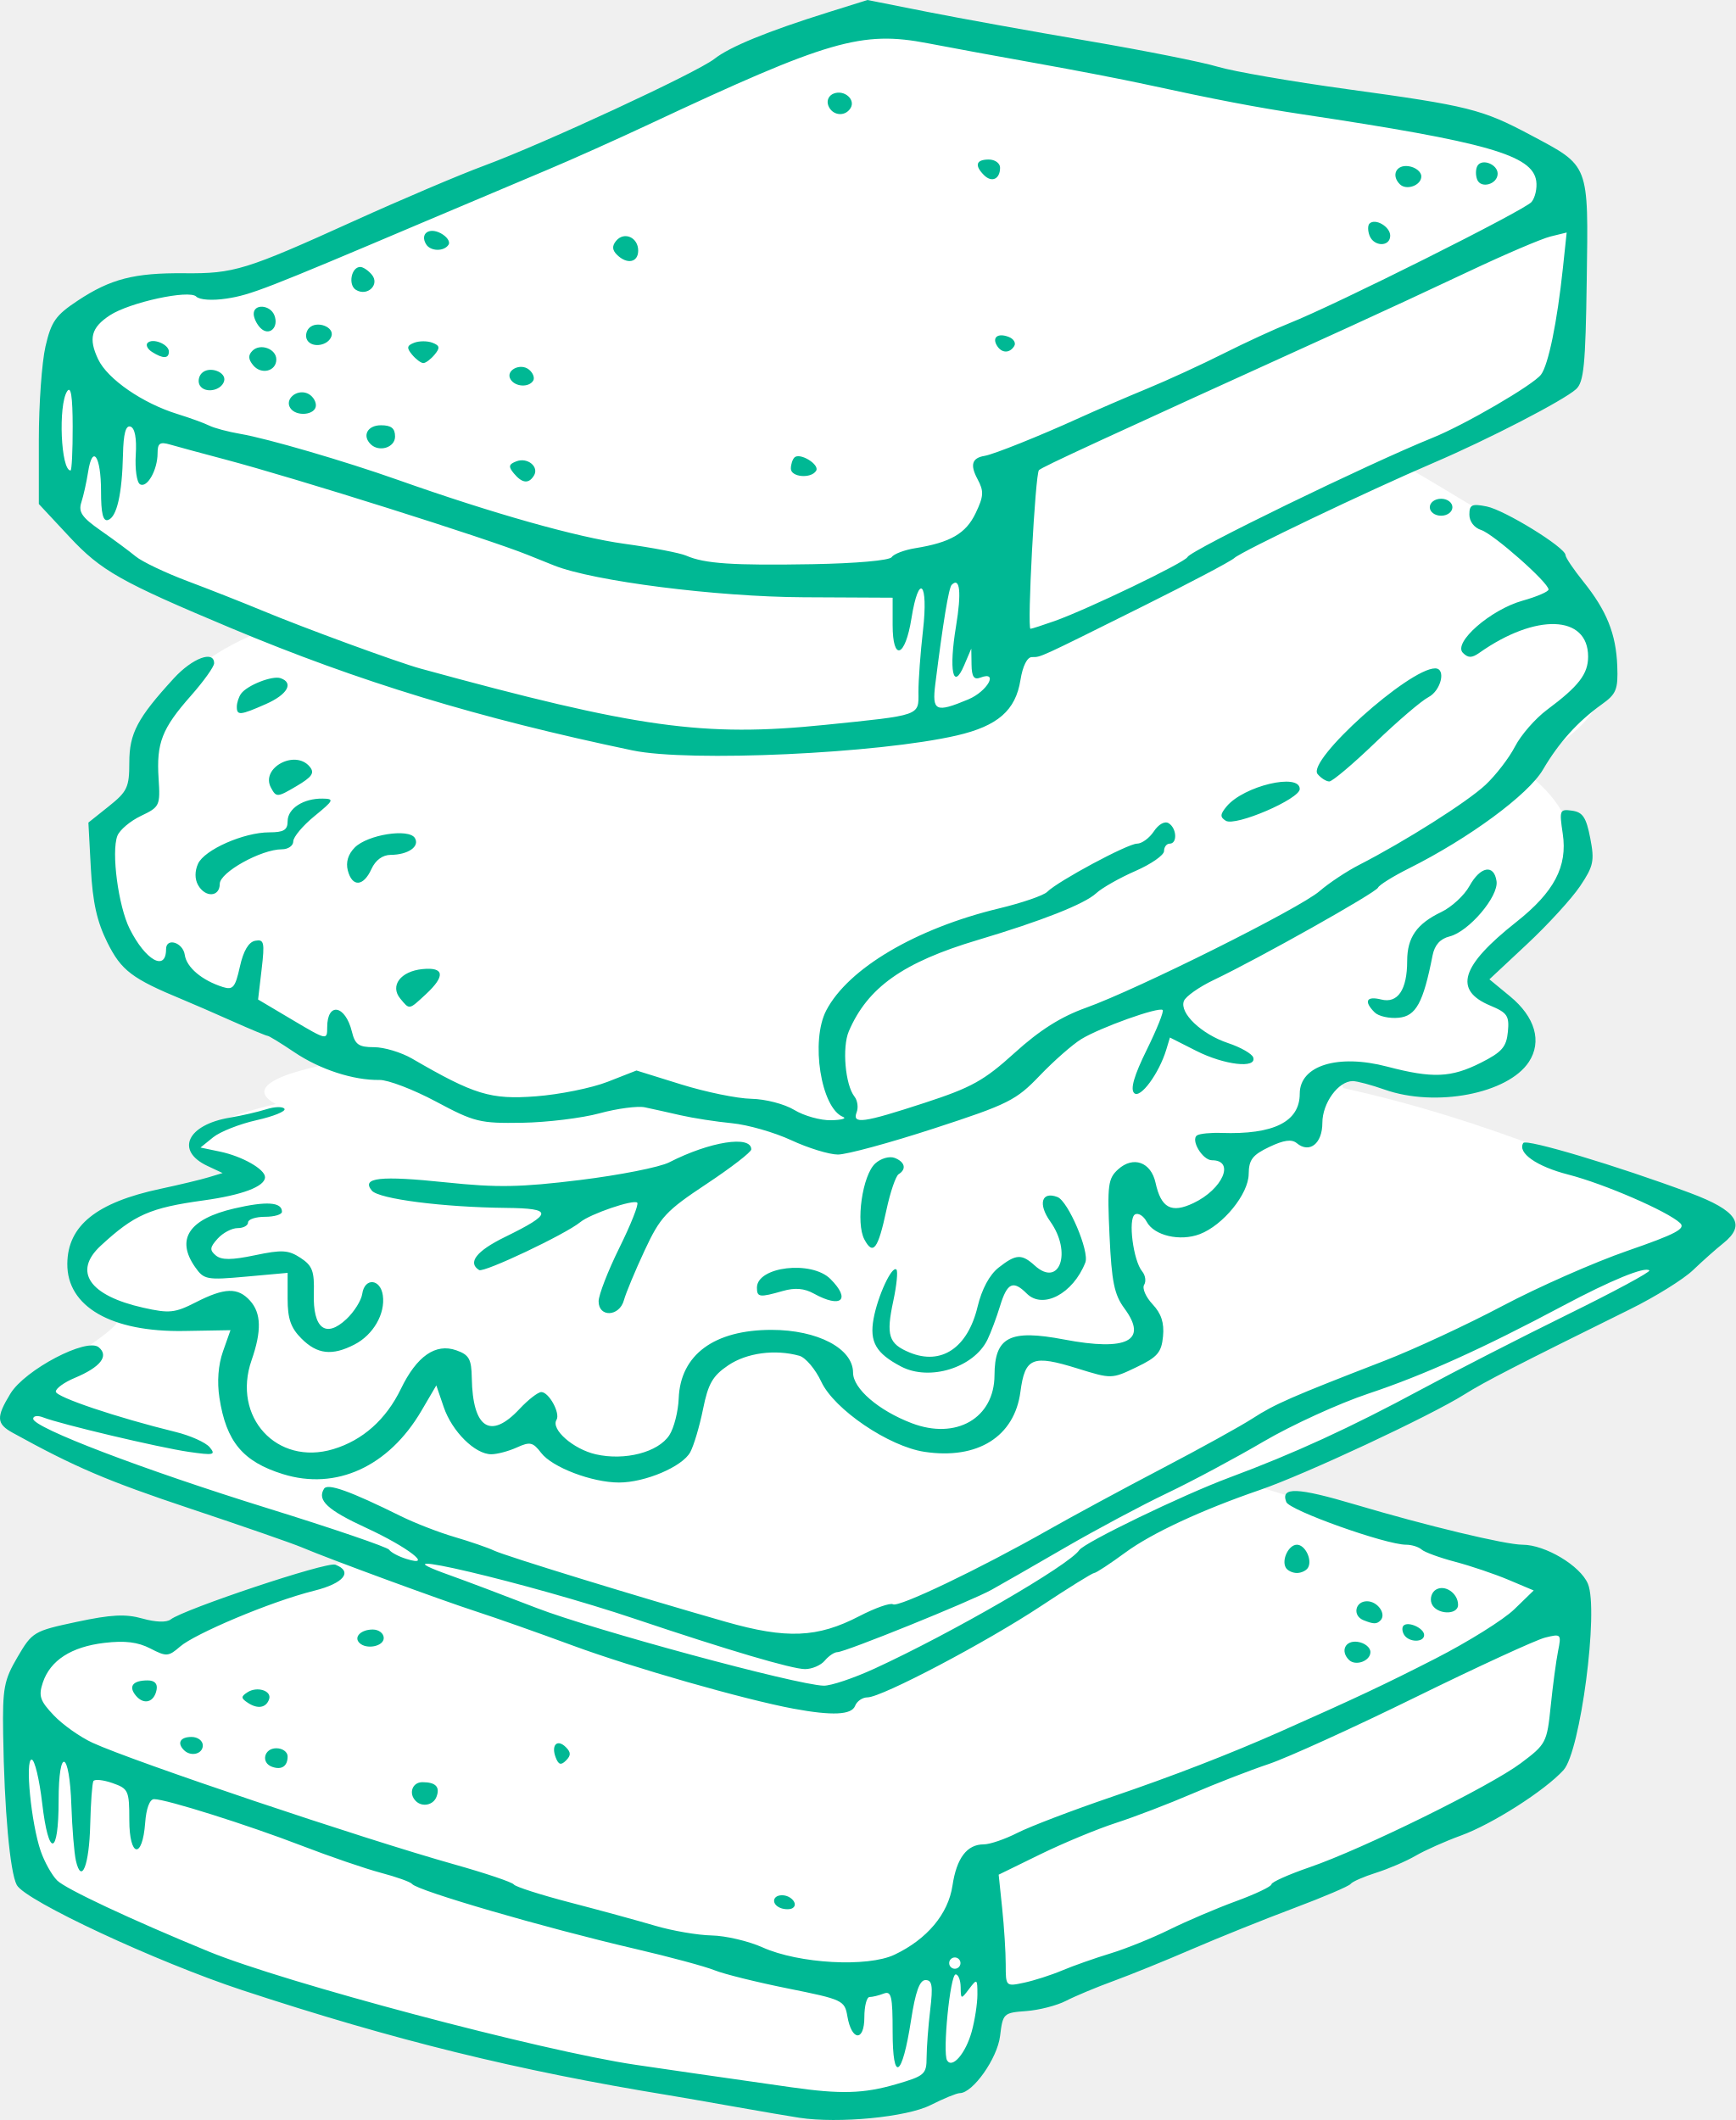
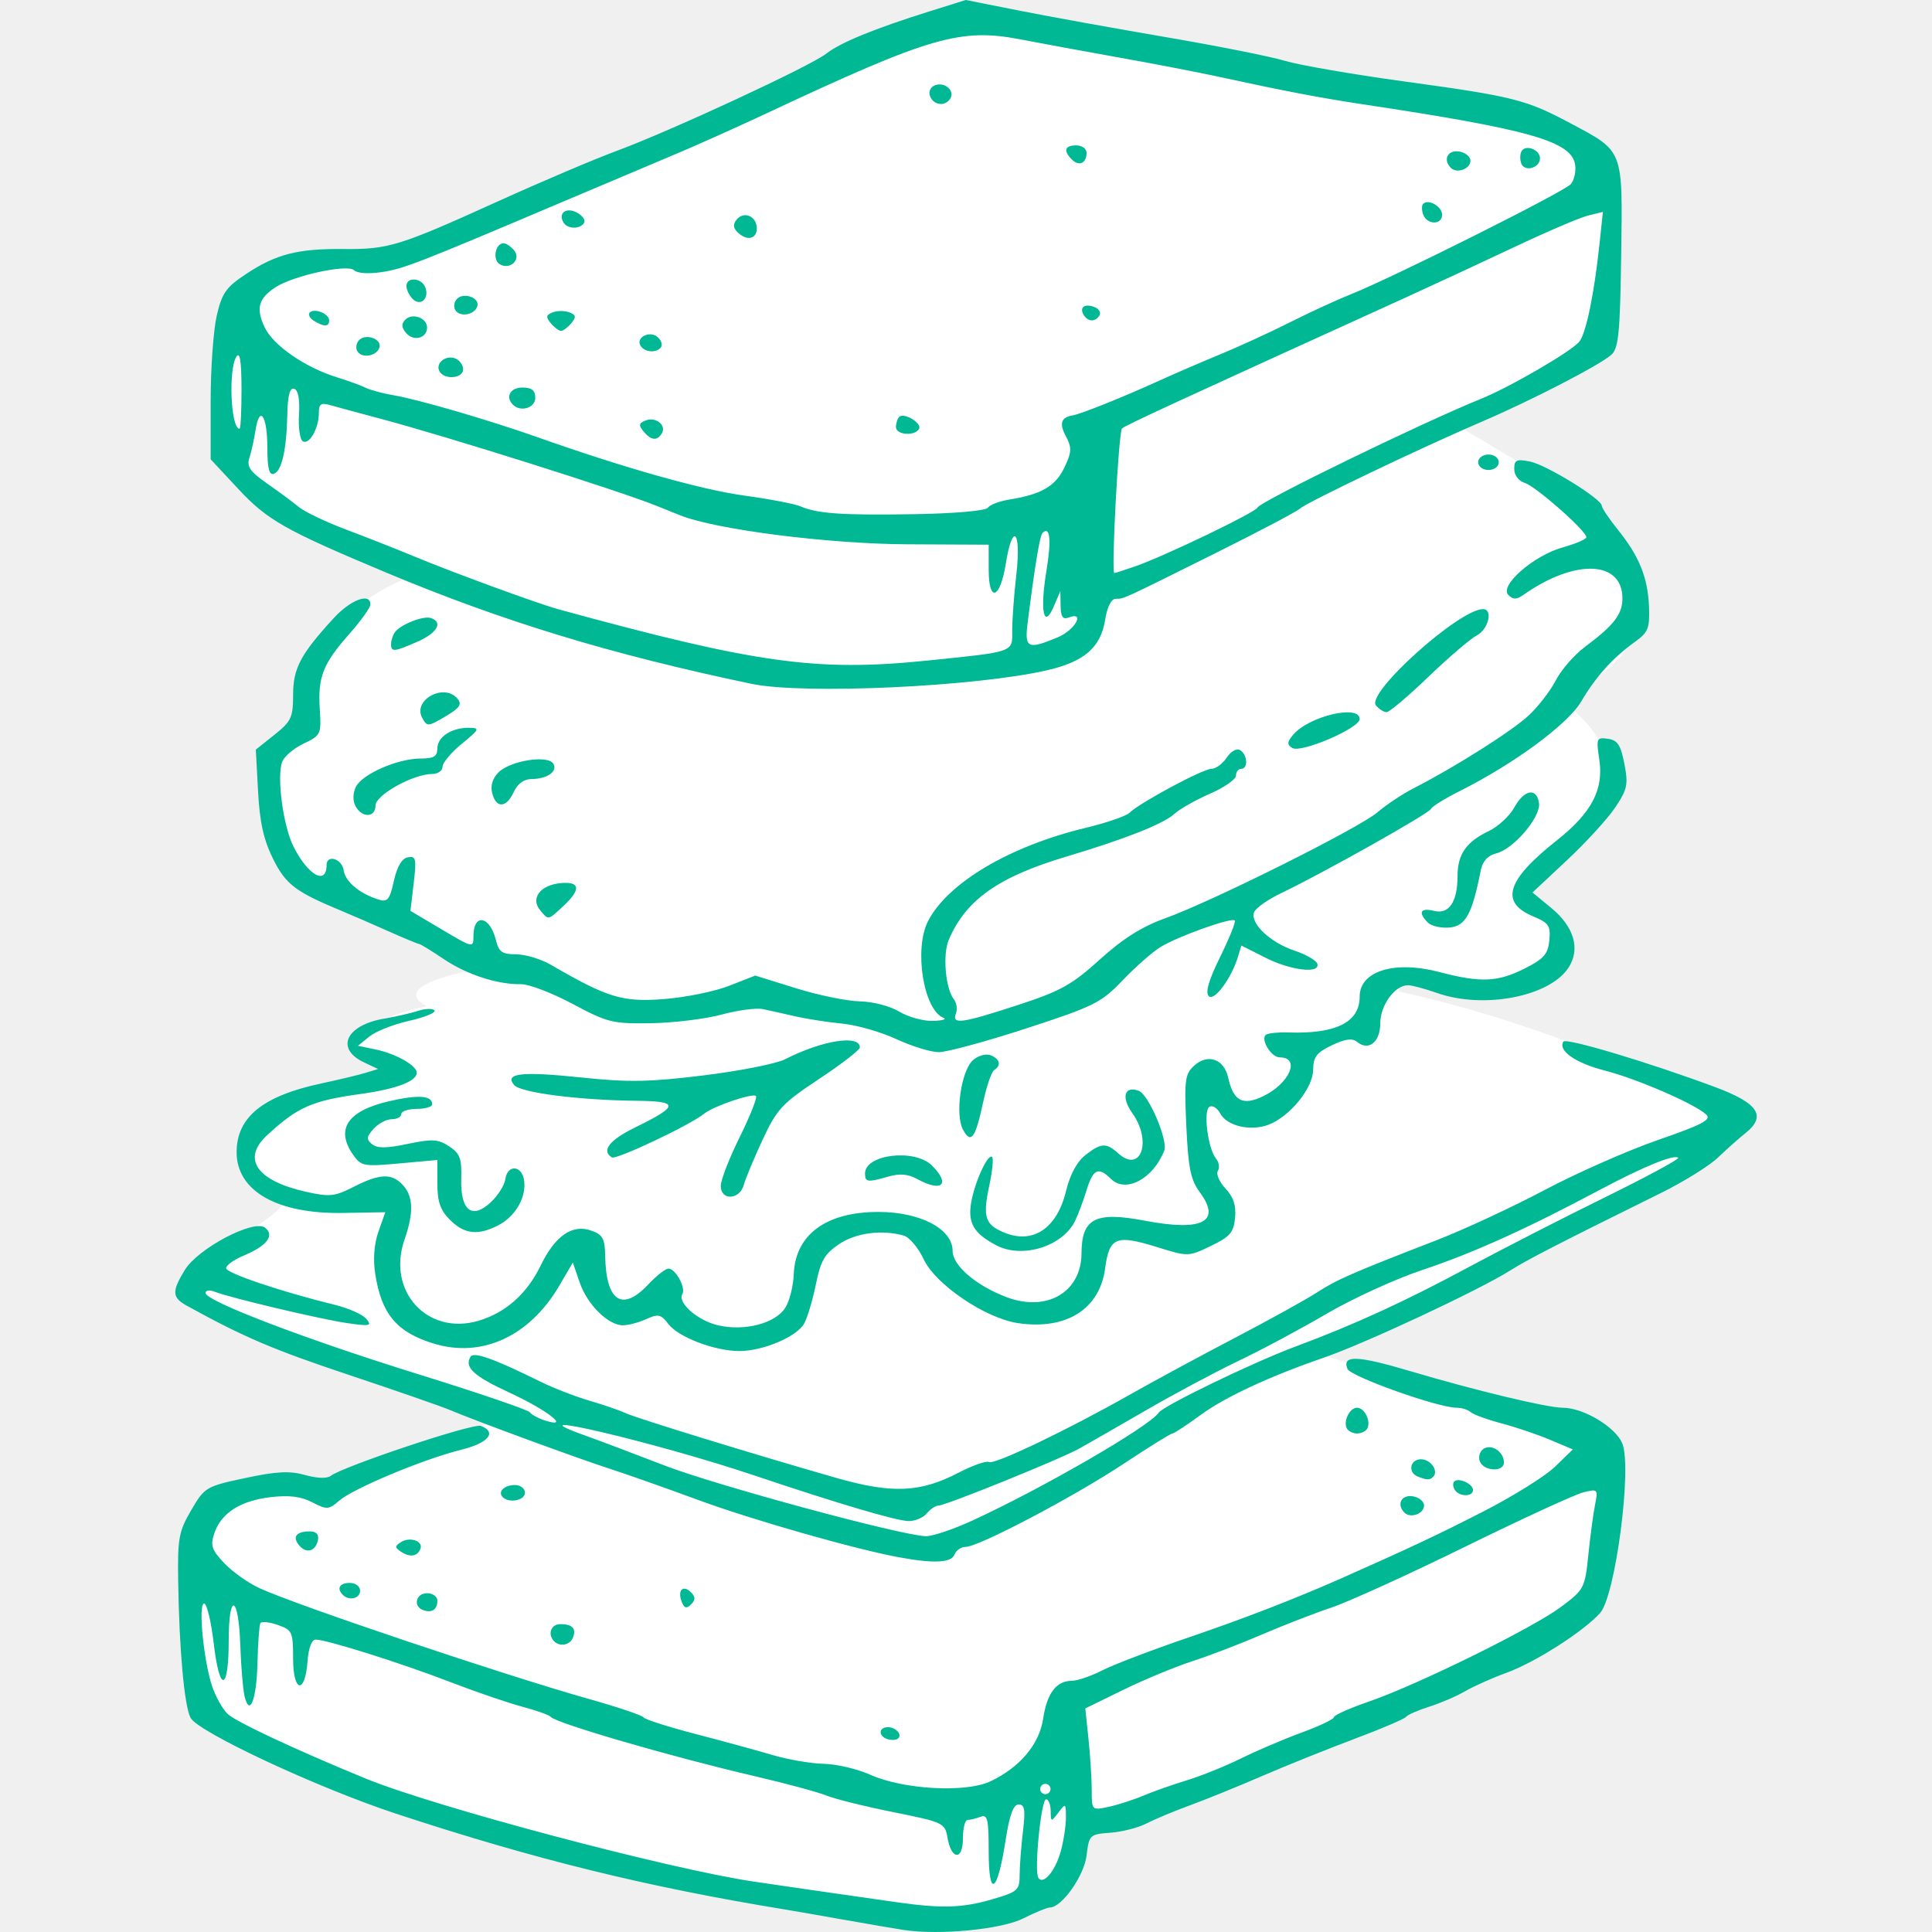
- <svg xmlns="http://www.w3.org/2000/svg" height="301.903mm" viewBox="0 0 247.125 301.903" width="247.125mm">
+ <svg xmlns="http://www.w3.org/2000/svg" height="80mm" viewBox="0 0 247.125 301.903" width="80mm">
  <path color="#000" d="m -2329.12,7378.734 -97.488,43.03 c 0,0 -45.073,-8.605 -63.249,4.539 -18.176,13.143 -15.55,43.968 -15.55,43.968 l 5.989,83.587 c 0,0 87.94,53.991 211.182,81.223 123.242,27.232 228.486,44.631 259.722,33.756 43.182,-15.034 41.867,-53.365 46.544,-50.209 4.635,3.128 278.987,-110.99 288.405,-120.936 8.714,-9.204 15.55,-15.034 17.126,-25.719 1.576,-10.685 3.572,-82.074 3.572,-82.074 l -167.054,-50.776 222.634,-113.561 c 7.565,-9.298 25.466,-12.565 19.574,-34.981 -64.211,-22.218 -115.374,-48.01 -195.739,-65.803 0,0 -6.854,-11.278 28.448,-4.564 35.302,6.713 49.486,2.175 55.685,-4.633 6.199,-6.808 22.589,-18.249 0.736,-36.782 -21.854,-18.533 -3.677,-28.272 11.242,-39.902 14.919,-11.63 48.719,-45.593 5.197,-81.584 -12.59,-10.412 53.916,-24.445 36.476,-69.453 -17.441,-45.008 -32.465,-53.518 -52.428,-66.378 -19.962,-12.86 -53.478,-32.338 -53.478,-32.338 l 86.469,-41.983 6.762,-113.476 c 0,0 -48.225,-21.18 -113.366,-34.796 -65.141,-13.616 -274.956,-47.183 -274.956,-47.183 l -337.471,142.641 c 0,0 -53.058,-0.756 -67.452,8.037 -14.394,8.794 -26.477,38.011 -26.477,38.011 l 0.525,66.567 c 0,0 54.529,45.292 73.756,55.031 19.227,9.739 43.707,15.034 43.707,15.034 0,0 -38.454,11.63 -55.054,37.917 -16.6,26.286 -15.129,52.951 -15.129,52.951 l -28.561,13.985 18.369,72.154 117.148,56.733 c 0,0 -59.782,9.172 -34.672,22.599 -53.373,12.67 -40.515,23.421 -40.515,23.421 l 26.436,14.117 c 0,0 -64.596,8.317 -78.464,26.755 -13.869,18.438 -11.662,40.753 4.308,46.427 15.97,5.673 -19.647,21.086 -32.36,35.647 -12.713,14.562 -19.017,26.003 -19.017,26.003 z" fill="#FFFFFF" overflow="visible" paint-order="fill markers stroke" transform="translate(156.8419,213.5167) matrix(0.2645833,0,0,0.2645833,508.9529,-1943.665)" />
  <path d="m -2086.199,7678.991 c -5.021,-0.765 -20.769,-3.458 -34.995,-5.984 -14.226,-2.527 -29.974,-5.265 -34.995,-6.085 -81.872,-13.369 -147.927,-29.636 -229.751,-56.579 -46.179,-15.206 -116.904,-48.197 -121.422,-56.639 -3.689,-6.893 -6.734,-40.667 -7.331,-81.305 -0.362,-24.708 0.42,-28.897 7.73,-41.37 7.935,-13.54 8.712,-14.002 31.866,-18.944 18.543,-3.958 26.273,-4.35 35.351,-1.794 7.104,2.001 13.017,2.19 15.215,0.487 7.078,-5.481 83.978,-31.259 88.621,-29.478 9.645,3.701 4.552,10.034 -11.238,13.976 -24.176,6.036 -64.567,23.382 -72.234,30.031 -6.378,5.531 -7.41,5.601 -16.138,1.087 -6.685,-3.457 -13.682,-4.306 -24.714,-3 -17.808,2.109 -29.127,9.419 -33.116,21.388 -2.395,7.184 -1.525,9.781 5.894,17.602 4.787,5.046 14.181,11.694 20.876,14.775 22.042,10.143 145.181,51.547 194.797,65.5 16.714,4.7 31.081,9.547 31.927,10.771 0.846,1.224 14.54,5.607 30.431,9.74 15.891,4.133 36.425,9.742 45.63,12.466 9.205,2.724 22.899,5.077 30.431,5.23 7.532,0.152 19.856,3.046 27.388,6.43 19.532,8.775 56.477,10.816 71.005,3.922 17.495,-8.302 28.898,-21.889 31.188,-37.161 2.23,-14.871 7.792,-22.215 16.825,-22.215 3.295,0 11.464,-2.793 18.156,-6.206 6.691,-3.414 29.574,-12.139 50.85,-19.39 32.825,-11.186 63.424,-23.035 90.416,-35.011 40.868,-18.133 56.429,-25.459 83.684,-39.397 17.574,-8.987 36.66,-20.912 42.415,-26.5 l 10.463,-10.16 -13.506,-5.698 c -7.428,-3.134 -20.353,-7.506 -28.721,-9.715 -8.368,-2.209 -16.516,-5.184 -18.106,-6.611 -1.59,-1.427 -5.339,-2.595 -8.332,-2.595 -10.967,0 -62.757,-18.455 -64.494,-22.982 -3.176,-8.277 5.806,-7.934 37.3,1.422 38.155,11.335 80.751,21.56 89.817,21.56 12.251,0 31.2,11.339 35.237,21.085 5.9,14.243 -4.07,90.252 -13.146,100.215 -10.08,11.068 -38.339,29.098 -55.234,35.242 -8.368,3.043 -19.323,7.928 -24.345,10.853 -5.021,2.926 -14.607,7.054 -21.301,9.173 -6.695,2.119 -12.857,4.823 -13.694,6.008 -0.837,1.185 -14.531,7.035 -30.431,13 -15.9,5.965 -40.549,15.877 -54.775,22.026 -14.226,6.15 -33.34,13.907 -42.475,17.239 -9.135,3.332 -20.607,8.125 -25.494,10.652 -4.886,2.527 -14.53,5.008 -21.429,5.513 -12.23,0.896 -12.582,1.232 -14.066,13.445 -1.462,12.042 -14.661,30.724 -21.706,30.724 -1.613,0 -8.686,2.902 -15.718,6.45 -12.851,6.483 -49.515,10.017 -70.604,6.805 z m 52.025,-18.035 c 15.436,-4.487 16.446,-5.374 16.471,-14.454 0.03,-5.321 0.89,-16.863 1.945,-25.65 1.545,-12.861 1.052,-15.976 -2.529,-15.976 -3.172,0 -5.411,6.221 -7.804,21.683 -4.785,30.912 -9.897,34.005 -9.897,5.988 0,-19.026 -0.695,-21.969 -4.814,-20.389 -2.647,1.016 -6.071,1.847 -7.608,1.847 -1.537,0 -2.794,4.907 -2.794,10.904 0,13.245 -6.836,12.868 -9.133,-0.504 -1.476,-8.596 -2.493,-9.073 -31.952,-14.993 -16.735,-3.363 -34.535,-7.781 -39.556,-9.818 -5.021,-2.037 -24.192,-7.207 -42.603,-11.49 -48.751,-11.341 -117.349,-31.299 -120.201,-34.972 -0.837,-1.078 -8.368,-3.771 -16.737,-5.984 -8.368,-2.213 -27.54,-8.777 -42.603,-14.586 -28.988,-11.179 -73.02,-25.064 -79.481,-25.064 -2.344,0 -4.22,4.974 -4.789,12.697 -1.468,19.921 -8.543,18.683 -8.543,-1.494 0,-15.784 -0.493,-16.865 -9.062,-19.852 -4.984,-1.737 -9.601,-2.213 -10.26,-1.058 -0.659,1.155 -1.43,11.673 -1.712,23.373 -0.53,21.994 -4.69,32.526 -7.697,19.488 -0.924,-4.008 -2.027,-17.448 -2.451,-29.866 -1.012,-29.671 -6.856,-31.828 -6.856,-2.531 0,30.067 -5.399,31 -8.838,1.527 -1.514,-12.971 -4.069,-23.584 -5.68,-23.584 -3.642,0 -0.25,34.353 4.863,49.22 2.013,5.854 5.998,12.982 8.855,15.84 4.565,4.565 39.6,21.001 81.441,38.207 40.721,16.745 179.396,53.567 229.751,61.005 19.527,2.885 38.073,5.561 83.684,12.079 26.872,3.84 39.089,3.497 56.589,-1.591 z m 40.72,-28.262 c 1.693,-6.095 3.086,-15.109 3.095,-20.032 0,-8.522 -0.198,-8.668 -4.451,-3.043 -4.356,5.759 -4.47,5.736 -4.565,-0.94 -0.052,-3.766 -1.268,-6.847 -2.698,-6.847 -2.954,0 -7.145,42.185 -4.601,46.302 2.821,4.565 9.988,-3.806 13.219,-15.44 z m 48.758,-33.011 c 5.858,-2.474 17.498,-6.58 25.866,-9.125 8.368,-2.544 22.747,-8.353 31.952,-12.908 9.205,-4.555 25.296,-11.415 35.756,-15.244 10.461,-3.83 19.019,-7.912 19.019,-9.072 0,-1.16 9.243,-5.293 20.541,-9.183 28.855,-9.937 96.947,-43.487 113.664,-56.005 13.581,-10.169 14.066,-11.095 16.07,-30.652 1.136,-11.092 2.92,-24.436 3.964,-29.655 1.843,-9.212 1.641,-9.424 -6.941,-7.298 -4.861,1.204 -36.258,15.65 -69.77,32.101 -33.512,16.451 -69.116,32.647 -79.12,35.991 -10.004,3.344 -28.459,10.508 -41.011,15.92 -12.553,5.412 -31.039,12.496 -41.081,15.744 -10.042,3.248 -28.355,10.844 -40.697,16.88 l -22.438,10.976 1.898,18.157 c 1.044,9.986 1.898,23.542 1.898,30.124 0,11.906 0.052,11.957 9.89,9.858 5.439,-1.161 14.683,-4.134 20.541,-6.608 z m -54.775,-3.937 c 0,-1.674 -1.369,-3.043 -3.043,-3.043 -1.674,0 -3.043,1.369 -3.043,3.043 0,1.674 1.369,3.043 3.043,3.043 1.674,0 3.043,-1.369 3.043,-3.043 z m -96.617,-29.573 c -5.227,-1.875 -4.802,-6.943 0.581,-6.943 5.04,0 9.03,5.018 5.554,6.987 -1.282,0.727 -4.044,0.707 -6.136,-0.043 z m -196.531,-57.661 c -4.038,-4.038 -1.902,-10.143 3.55,-10.143 7.179,0 9.632,2.558 7.579,7.905 -1.72,4.483 -7.685,5.683 -11.13,2.238 z m -77.345,-18.415 c -6.139,-2.202 -4.36,-9.986 2.282,-9.986 3.347,0 6.086,1.973 6.086,4.385 0,5.293 -3.22,7.448 -8.368,5.601 z m 152.638,-5.044 c -2.578,-6.718 0.852,-10.149 5.5,-5.5 2.744,2.745 2.756,4.446 0.049,7.153 -2.707,2.707 -4.027,2.314 -5.549,-1.653 z m -200.059,-3.928 c -3.858,-3.858 -2.005,-7.1 4.057,-7.1 3.381,0 6.086,2.029 6.086,4.565 0,4.633 -6.437,6.242 -10.143,2.536 z m 328.144,-22.291 c -26.308,-4.876 -86.875,-22.191 -118.679,-33.928 -18.411,-6.794 -41.69,-15.012 -51.732,-18.261 -19.534,-6.32 -79.243,-28.264 -94.335,-34.67 -5.021,-2.131 -32.1,-11.536 -60.176,-20.899 -44.445,-14.822 -61.978,-22.315 -95.436,-40.784 -8.736,-4.823 -8.937,-8.345 -1.197,-21.039 7.846,-12.867 41.088,-30.323 47.543,-24.966 5.667,4.703 0.958,10.7 -12.975,16.522 -5.572,2.329 -10.132,5.629 -10.132,7.334 0,2.92 32.646,13.916 64.573,21.75 7.899,1.938 16.112,5.632 18.251,8.209 3.447,4.154 2.164,4.434 -11.32,2.476 -15.844,-2.301 -69.097,-14.918 -78.351,-18.563 -2.929,-1.154 -5.325,-0.818 -5.325,0.746 0,4.796 59.077,27.35 126.153,48.161 35.073,10.882 64.515,20.937 65.426,22.344 0.91,1.408 5.068,3.626 9.239,4.93 15.134,4.73 0.786,-6.384 -21.503,-16.658 -20.975,-9.668 -26.62,-14.901 -22.778,-21.117 1.906,-3.083 13.956,1.223 41.342,14.773 7.488,3.705 20.461,8.739 28.829,11.188 8.368,2.449 17.954,5.747 21.302,7.331 6.306,2.983 76.919,24.689 124.753,38.349 32.638,9.32 49.352,8.617 71.776,-3.017 8.545,-4.434 16.731,-7.322 18.191,-6.419 2.976,1.839 46.511,-18.999 83.5,-39.968 13.389,-7.59 41.002,-22.514 61.361,-33.164 20.359,-10.65 42.269,-22.762 48.689,-26.917 11.959,-7.738 20.755,-11.583 71.012,-31.045 15.9,-6.157 44.526,-19.464 63.612,-29.571 19.086,-10.107 49.271,-23.419 67.076,-29.584 26.085,-9.03 31.593,-11.937 28.356,-14.961 -6.789,-6.342 -40.89,-21.122 -60.144,-26.067 -17.092,-4.39 -27.52,-11.707 -24.243,-17.01 1.492,-2.414 50.49,12.259 89.669,26.853 25.519,9.506 30.523,17.12 17.868,27.189 -3.775,3.004 -11.052,9.473 -16.17,14.375 -5.118,4.903 -20.261,14.327 -33.651,20.942 -60.866,30.073 -78.777,39.28 -89.22,45.866 -18.47,11.648 -85.826,43.128 -110.188,51.498 -31.41,10.792 -58.225,23.256 -72.37,33.639 -8.297,6.09 -15.884,11.074 -16.861,11.074 -0.977,0 -13.802,7.968 -28.502,17.708 -29.637,19.636 -85.855,49.239 -93.509,49.239 -2.706,0 -5.708,2.054 -6.672,4.565 -1.884,4.908 -12.289,5.395 -33.053,1.547 z m 43.491,-21.581 c 41.64,-19.141 104.765,-55.678 110.184,-63.775 2.747,-4.104 55.782,-29.75 80.641,-38.995 35.041,-13.032 65.288,-26.923 103.464,-47.514 18.41,-9.93 53.868,-28.082 78.794,-40.338 24.926,-12.256 44.692,-22.911 43.924,-23.679 -2.276,-2.276 -20.603,5.229 -46.616,19.089 -42.965,22.892 -74.794,37.258 -104.455,47.146 -15.913,5.305 -41.377,16.944 -56.586,25.864 -15.209,8.921 -38.609,21.44 -51.998,27.82 -13.389,6.381 -38.038,19.54 -54.775,29.241 -16.737,9.702 -34.539,19.914 -39.56,22.694 -11.252,6.23 -78.826,33.571 -82.971,33.571 -1.656,0 -4.716,2.054 -6.8,4.565 -2.084,2.511 -6.869,4.565 -10.635,4.565 -6.937,0 -41.428,-10.188 -91.307,-26.971 -57.298,-19.279 -147.609,-40.568 -99.728,-23.509 7.987,2.845 28.901,10.741 46.475,17.545 30.483,11.802 139.881,41.431 154.562,41.86 3.836,0.113 16.16,-4.019 27.388,-9.18 z m -337.146,18.463 c -3.891,-2.552 -3.932,-3.401 -0.277,-5.755 5.186,-3.339 13.13,-0.806 11.626,3.707 -1.558,4.673 -6.098,5.492 -11.35,2.048 z m -60.378,-3.933 c -4.136,-4.984 -1.657,-8.19 6.333,-8.19 3.781,0 5.459,1.767 4.818,5.073 -1.31,6.754 -6.848,8.302 -11.152,3.117 z m 652.866,-19.242 c -4.792,-4.792 -1.948,-10.646 4.713,-9.7 3.766,0.535 6.847,3.008 6.847,5.495 0,4.835 -8.014,7.75 -11.56,4.204 z m -532.559,-9.152 c -3.173,-3.173 0.846,-7.183 7.197,-7.183 3.248,0 5.906,2.054 5.906,4.565 0,4.513 -9.342,6.38 -13.104,2.619 z m 562.252,-4.342 c -1.103,-1.785 -1.243,-4.008 -0.311,-4.941 2.503,-2.503 11.086,1.404 11.086,5.048 0,4.13 -8.207,4.049 -10.776,-0.106 z m -21.937,-7.899 c -5.95,-2.401 -4.456,-10.157 1.957,-10.157 5.78,0 10.623,6.947 7.217,10.353 -2.048,2.048 -3.699,2.013 -9.173,-0.195 z m 36.739,-8.942 c -1.028,-2.679 0,-6.025 2.276,-7.434 4.806,-2.97 11.957,1.882 11.957,8.113 0,5.841 -11.95,5.271 -14.233,-0.679 z m -78.411,-19.198 c -2.542,-4.112 1.42,-12.447 5.916,-12.447 4.497,0 8.458,8.334 5.917,12.447 -0.941,1.523 -3.604,2.769 -5.917,2.769 -2.313,0 -4.975,-1.246 -5.916,-2.769 z m -539.799,-50.447 c -21.595,-6.729 -30.526,-17.457 -34.171,-41.048 -1.346,-8.712 -0.654,-17.73 1.918,-25.021 l 4.022,-11.399 -24.94,0.429 c -39.193,0.674 -63.088,-13.091 -62.869,-36.216 0.195,-20.505 15.669,-32.951 50.101,-40.294 10.042,-2.141 21.682,-4.929 25.866,-6.195 l 7.608,-2.301 -8.201,-3.854 c -17.41,-8.182 -10.831,-22.174 12.222,-25.991 6.157,-1.019 14.93,-3.035 19.495,-4.48 4.566,-1.444 8.969,-1.546 9.785,-0.225 0.816,1.32 -5.959,4.066 -15.055,6.102 -9.096,2.035 -19.6,6.18 -23.343,9.211 l -6.804,5.51 10.515,2.199 c 11.926,2.494 24.209,9.464 24.209,13.737 0,5.015 -12.181,9.628 -33.024,12.508 -28.906,3.994 -37.314,7.698 -55.387,24.394 -15.075,13.928 -6.183,26.863 22.947,33.382 14.003,3.134 16.934,2.828 28.251,-2.945 15.487,-7.901 22.584,-8.114 29.134,-0.877 6.079,6.717 6.329,16.325 0.835,32.106 -10.616,30.493 13.63,56.922 43.9,47.853 15.925,-4.771 28.479,-15.952 36.489,-32.499 8.514,-17.588 18.675,-24.658 29.795,-20.732 6.907,2.438 8.165,4.693 8.348,14.959 0.483,27.078 10.087,33.313 25.65,16.652 4.691,-5.021 9.985,-9.129 11.765,-9.129 4.113,0 10.355,11.429 8.172,14.961 -3.147,5.092 9.047,15.787 21.144,18.544 15.651,3.567 33.546,-1.077 39.569,-10.269 2.507,-3.825 4.786,-12.779 5.064,-19.896 0.918,-23.418 19.086,-36.814 49.93,-36.814 24.802,0 43.896,10.015 43.896,23.024 0,8.578 13.696,20.376 31.583,27.207 23.937,9.142 44.44,-2.736 44.54,-25.803 0.091,-20.666 8.179,-24.822 37.459,-19.244 33.988,6.474 45.303,0.63 32.447,-16.758 -5.445,-7.364 -6.862,-14.297 -8.002,-39.162 -1.25,-27.243 -0.795,-30.749 4.631,-35.659 8.133,-7.361 17.683,-3.944 20.131,7.203 2.999,13.656 8.494,16.604 20.409,10.95 15.798,-7.497 22.522,-23.05 9.965,-23.05 -5.127,0 -11.711,-11.113 -7.958,-13.432 1.45,-0.896 7.273,-1.47 12.941,-1.276 28.271,0.97 42.257,-6.026 42.257,-21.137 0,-15.153 20.548,-21.513 47.046,-14.56 24.449,6.415 34.403,6.003 50.448,-2.088 11.307,-5.702 13.736,-8.481 14.523,-16.619 0.832,-8.608 -0.292,-10.29 -9.446,-14.114 -19.962,-8.341 -15.912,-21.39 13.967,-45.009 20.382,-16.111 27.649,-29.904 25.013,-47.478 -1.918,-12.791 -1.674,-13.391 5.054,-12.438 5.713,0.809 7.58,3.642 9.732,14.761 2.375,12.274 1.785,15.066 -5.463,25.866 -4.469,6.659 -17.278,20.664 -28.464,31.123 l -20.339,19.017 11.111,9.159 c 13.524,11.148 17.311,24.333 10.134,35.286 -11.227,17.135 -50.164,24.604 -77.671,14.899 -7.115,-2.511 -14.819,-4.565 -17.119,-4.565 -7.767,0 -16.354,11.813 -16.354,22.497 0,11.121 -6.909,16.607 -13.757,10.924 -2.756,-2.287 -6.987,-1.707 -14.83,2.033 -9.032,4.307 -10.989,6.883 -11.063,14.559 -0.103,10.78 -13.786,27.59 -26.342,32.364 -10.622,4.038 -24.543,0.801 -28.522,-6.634 -1.744,-3.258 -4.619,-5.029 -6.389,-3.935 -3.769,2.329 -0.89,24.815 3.919,30.61 1.744,2.102 2.225,5.352 1.069,7.223 -1.156,1.871 0.878,6.574 4.52,10.451 4.703,5.006 6.339,10.013 5.644,17.273 -0.833,8.698 -2.969,11.178 -14.316,16.625 -13.254,6.362 -13.453,6.366 -31.652,0.702 -24.33,-7.572 -28.33,-5.941 -30.784,12.555 -3.202,24.136 -23.06,36.577 -51.561,32.303 -19.261,-2.889 -48.65,-22.825 -55.598,-37.718 -3.155,-6.763 -8.476,-13.059 -11.823,-13.99 -13.04,-3.628 -28.288,-1.588 -38.233,5.114 -8.402,5.662 -10.825,9.865 -13.595,23.584 -1.855,9.182 -4.948,19.61 -6.874,23.175 -4.215,7.8 -24.264,16.342 -38.354,16.342 -14.484,0 -35.95,-8.166 -41.881,-15.932 -4.432,-5.803 -6.016,-6.16 -13.076,-2.943 -4.418,2.013 -10.631,3.66 -13.806,3.66 -8.729,0 -21.091,-12.271 -25.567,-25.38 l -3.99,-11.686 -7.998,13.648 c -17.634,30.091 -45.916,43.03 -74.551,34.107 z m 332.701,-57.899 c -13.521,-7.087 -17.078,-13.244 -14.832,-25.675 2.225,-12.312 9.925,-28.892 12.31,-26.507 0.877,0.877 0.116,8.488 -1.691,16.914 -3.97,18.512 -2.545,23.014 8.772,27.701 17.083,7.076 31.276,-2.472 36.588,-24.616 2.276,-9.487 6.424,-17.211 11.304,-21.05 9.344,-7.351 12.4,-7.528 19.468,-1.131 13.395,12.122 20.166,-7.12 8.347,-23.718 -6.724,-9.444 -4.667,-16.433 3.873,-13.156 5.792,2.222 17.334,29.336 15.008,35.252 -6.601,16.786 -22.851,25.382 -31.546,16.688 -7.313,-7.313 -10.513,-5.833 -14.325,6.627 -1.92,6.276 -4.992,14.483 -6.826,18.238 -7.362,15.072 -31.137,22.459 -46.452,14.432 z m -322.703,-15.034 c -5.759,-5.759 -7.47,-10.665 -7.47,-21.428 v -13.959 l -22.384,2.029 c -21.166,1.918 -22.657,1.639 -27.388,-5.115 -10.559,-15.075 -3.327,-25.907 21.085,-31.582 17.353,-4.034 25.643,-3.46 25.643,1.774 0,1.494 -4.108,2.717 -9.129,2.717 -5.021,0 -9.129,1.369 -9.129,3.043 0,1.674 -2.526,3.043 -5.614,3.043 -3.088,0 -7.915,2.542 -10.727,5.65 -4.262,4.71 -4.426,6.22 -0.985,9.076 3.063,2.542 8.497,2.51 21.056,-0.125 14.548,-3.052 17.994,-2.853 24.505,1.413 6.415,4.203 7.514,7.149 7.168,19.212 -0.539,18.806 6.388,24.23 17.552,13.742 4.17,-3.918 7.998,-10.034 8.505,-13.592 1.261,-8.841 9.807,-8.199 11.084,0.832 1.397,9.88 -5.131,21.211 -15.227,26.432 -12.022,6.216 -20.055,5.326 -28.545,-3.164 z m 159.899,-20.06 c 0,-3.425 5.038,-16.417 11.196,-28.871 6.158,-12.454 10.479,-23.36 9.604,-24.235 -1.93,-1.93 -25.311,6.056 -30.664,10.474 -7.881,6.504 -51.904,27.357 -54.442,25.788 -6.377,-3.941 -1.458,-10.266 13.781,-17.723 26.012,-12.727 26.155,-15.466 0.821,-15.726 -34.05,-0.348 -68.606,-4.794 -72.352,-9.308 -5.824,-7.018 4.388,-8.149 39.954,-4.425 27.635,2.893 40.029,2.673 72.111,-1.281 21.307,-2.626 42.884,-6.898 47.95,-9.492 21.893,-11.211 44.205,-14.738 44.205,-6.987 0,1.446 -10.834,9.813 -24.076,18.594 -21.884,14.511 -24.921,17.777 -33.341,35.845 -5.096,10.934 -10.101,22.961 -11.124,26.726 -2.417,8.904 -13.621,9.413 -13.621,0.619 z m 115.86,-4.164 c -5.158,-2.857 -10.198,-3.284 -16.717,-1.414 -12.536,3.595 -13.938,3.416 -13.938,-1.781 0,-11.367 29.394,-14.838 39.56,-4.672 11.206,11.206 5.779,16.001 -8.905,7.866 z m 27.197,-29.106 c -4.787,-8.945 -1.105,-34.664 5.865,-40.973 2.99,-2.706 7.625,-4.025 10.399,-2.961 5.548,2.129 6.522,6.059 2.168,8.749 -1.56,0.964 -4.515,9.604 -6.567,19.199 -4.529,21.174 -7.178,24.743 -11.865,15.986 z m -39.327,-53.434 c -9.059,-4.217 -23.438,-8.34 -31.952,-9.162 -8.514,-0.822 -20.958,-2.751 -27.653,-4.287 -6.695,-1.537 -15.355,-3.461 -19.246,-4.277 -3.89,-0.816 -14.846,0.631 -24.345,3.216 -9.499,2.584 -28.226,4.88 -41.615,5.1 -22.811,0.375 -25.734,-0.342 -46.413,-11.391 -12.138,-6.486 -25.832,-11.728 -30.431,-11.651 -14.007,0.237 -32.019,-5.627 -45.792,-14.908 -7.197,-4.849 -13.664,-8.817 -14.371,-8.817 -0.707,0 -9.197,-3.527 -18.866,-7.838 -9.67,-4.311 -21.689,-9.535 -26.71,-11.61 -27.474,-11.352 -33.188,-15.671 -40.704,-30.763 -5.609,-11.263 -7.921,-21.629 -8.902,-39.904 l -1.324,-24.688 11.01,-8.785 c 9.928,-7.922 11.01,-10.234 11.01,-23.53 0,-15.71 4.362,-23.958 23.986,-45.355 9.964,-10.864 21.66,-15.224 21.66,-8.075 0,1.835 -5.629,9.709 -12.509,17.498 -15.582,17.64 -18.603,25.381 -17.374,44.519 0.94,14.629 0.613,15.322 -9.493,20.133 -5.756,2.74 -11.464,7.564 -12.684,10.719 -3.361,8.694 0.491,37.831 6.619,50.065 8.531,17.032 19.575,23.213 19.575,10.954 0,-6.456 9.11,-3.683 10.071,3.065 0.96,6.741 9.275,13.75 20.532,17.309 5.402,1.707 6.652,0.207 9.129,-10.966 1.891,-8.529 4.706,-13.286 8.25,-13.946 4.786,-0.89 5.168,0.8 3.462,15.31 l -1.917,16.311 18.6,11.04 c 18.428,10.937 18.6,10.973 18.6,3.882 0,-13.752 9.764,-12.008 13.283,2.373 1.711,6.99 3.675,8.368 11.928,8.368 5.434,0 14.651,2.772 20.483,6.159 33.513,19.466 42.239,22.128 66.541,20.294 12.75,-0.962 30.163,-4.484 38.696,-7.827 l 15.514,-6.078 24.045,7.485 c 13.225,4.117 30.208,7.603 37.739,7.746 7.641,0.146 17.888,2.806 23.182,6.02 5.219,3.168 14.12,5.652 19.78,5.52 5.66,-0.131 8.551,-0.94 6.424,-1.796 -11.893,-4.785 -17.586,-40.962 -9.021,-57.332 11.835,-22.619 48.314,-44.145 93.025,-54.893 12.275,-2.951 23.915,-6.953 25.866,-8.894 5.87,-5.839 43.346,-25.954 48.354,-25.954 2.564,0 6.635,-2.973 9.048,-6.606 2.561,-3.857 5.881,-5.682 7.979,-4.385 4.37,2.701 4.785,10.991 0.55,10.991 -1.674,0 -3.043,1.798 -3.043,3.994 0,2.197 -6.943,7.026 -15.429,10.731 -8.486,3.705 -17.983,9.097 -21.103,11.982 -6.289,5.813 -29.219,14.858 -63.889,25.201 -39.969,11.925 -59.126,25.505 -69.22,49.069 -3.695,8.627 -1.952,28.82 3.035,35.161 1.629,2.071 2.166,5.836 1.195,8.368 -2.56,6.67 3.321,5.868 36.538,-4.986 25.34,-8.28 31.961,-11.959 48.504,-26.951 13.477,-12.214 24.85,-19.4 38.352,-24.235 27.798,-9.953 114.994,-53.487 125.701,-62.758 5.021,-4.348 14.607,-10.71 21.302,-14.139 24.58,-12.588 58.09,-33.803 67.975,-43.035 5.586,-5.217 12.763,-14.541 15.948,-20.721 3.186,-6.179 10.939,-15.065 17.231,-19.746 17.013,-12.658 22.09,-19.233 22.09,-28.607 0,-22.49 -28.125,-23.483 -58.495,-2.064 -4.073,2.873 -6.055,2.884 -8.888,0.052 -5.466,-5.466 14.876,-23.265 32.1,-28.088 7.69,-2.153 13.982,-4.863 13.982,-6.022 0,-3.716 -29.689,-29.93 -36.26,-32.016 -3.721,-1.181 -6.343,-4.601 -6.343,-8.275 0,-5.362 1.338,-5.994 9.316,-4.398 9.719,1.944 42.416,22.111 42.416,26.163 0,1.281 4.283,7.652 9.518,14.159 12.637,15.707 17.694,28.262 18.348,45.558 0.477,12.611 -0.504,15.04 -8.337,20.638 -12.945,9.252 -23.076,20.499 -31.701,35.195 -7.867,13.405 -39.771,36.907 -71.988,53.031 -8.63,4.319 -16.162,9.007 -16.737,10.416 -1.1,2.698 -63.931,38.014 -88.419,49.7 -7.887,3.764 -15.115,8.862 -16.062,11.33 -2.484,6.474 9.495,17.873 23.791,22.638 6.775,2.258 12.86,5.732 13.522,7.719 2.048,6.146 -15.549,4.11 -30.676,-3.548 l -14.146,-7.162 -1.932,6.401 c -3.915,12.969 -14.069,26.74 -17.32,23.488 -2.155,-2.155 -0.037,-9.439 6.767,-23.258 5.448,-11.066 9.312,-20.713 8.588,-21.437 -1.929,-1.929 -33.756,9.453 -43.857,15.684 -4.768,2.942 -14.832,11.792 -22.363,19.666 -12.691,13.269 -16.856,15.349 -56.868,28.393 -23.746,7.741 -47.026,14.062 -51.732,14.045 -4.707,-0.03 -15.97,-3.48 -25.029,-7.697 z m 313.916,-68.821 c -5.973,-5.973 -4.446,-8.939 3.569,-6.927 8.888,2.231 13.944,-5.285 13.944,-20.729 0,-12.644 5.138,-20.024 18.347,-26.354 5.577,-2.672 12.4,-8.967 15.163,-13.988 5.862,-10.653 13.254,-11.963 14.591,-2.584 1.167,8.19 -14.92,27.1 -25.264,29.696 -5.069,1.272 -8.063,4.609 -9.166,10.212 -5.024,25.528 -8.894,32.646 -18.25,33.565 -5.029,0.494 -10.849,-0.807 -12.933,-2.891 z m -524.364,-7.391 c -5.749,-6.927 0.106,-14.738 11.93,-15.914 11.786,-1.173 12.439,3.695 1.819,13.538 -9.216,8.541 -8.706,8.453 -13.748,2.376 z m -108.864,-61.172 c -1.8,-3.216 -1.799,-7.484 0,-11.438 3.446,-7.563 24.642,-16.905 38.354,-16.905 7.77,0 9.858,-1.266 9.858,-5.979 0,-6.833 8.49,-12.327 18.819,-12.178 6.447,0.094 6.076,0.895 -4.365,9.424 -6.276,5.127 -11.412,11.243 -11.412,13.592 0,2.348 -2.754,4.269 -6.119,4.269 -11.135,0 -33.441,12.402 -33.441,18.593 0,7.137 -7.819,7.551 -11.698,0.621 z m 80.607,-7.803 c -1.164,-4.449 0.155,-8.792 3.763,-12.402 6.897,-6.898 29.038,-10.395 32.309,-5.103 2.815,4.555 -3.578,9.027 -12.993,9.09 -4.393,0.03 -8.175,2.819 -10.378,7.654 -4.309,9.457 -10.331,9.818 -12.7,0.761 z m 472.528,-26.768 c -3.19,-1.971 -3.109,-3.446 0.424,-7.706 9.15,-11.033 39.364,-18.239 39.364,-9.388 0,5.399 -34.635,20.279 -39.788,17.094 z m -513.912,-17.86 c -5.667,-10.59 13.051,-20.684 20.874,-11.257 2.791,3.364 1.338,5.49 -7.196,10.525 -10.274,6.062 -10.811,6.091 -13.679,0.733 z m 563.309,-7.287 c -6.009,-7.24 49.209,-56.875 63.273,-56.875 6.016,0 3.2,11.955 -3.653,15.507 -3.766,1.952 -16.629,12.955 -28.585,24.452 -11.956,11.497 -23.086,20.903 -24.733,20.903 -1.647,0 -4.484,-1.794 -6.303,-3.986 z m -368.691,-12.722 c -83.133,-17.41 -147.016,-36.869 -216.058,-65.81 -59.519,-24.95 -69.91,-30.822 -87.019,-49.173 l -16.445,-17.639 v -34.654 c 0,-19.06 1.612,-41.636 3.582,-50.171 3.088,-13.379 5.475,-16.771 17.317,-24.616 17.719,-11.736 30.462,-15.013 57.405,-14.761 26.738,0.249 32.924,-1.655 91.317,-28.135 25.508,-11.567 57.003,-24.954 69.99,-29.75 31.858,-11.763 114.628,-50.155 123.965,-57.499 8.307,-6.534 28.499,-14.806 61.005,-24.991 l 21.375,-6.697 31.878,6.322 c 17.533,3.477 56.527,10.528 86.653,15.669 30.126,5.141 61.622,11.412 69.99,13.936 8.368,2.525 39.768,7.96 69.777,12.079 65.288,8.961 72.48,10.762 98.633,24.692 31.86,16.97 31.066,14.916 30.174,78.041 -0.646,45.714 -1.549,54.931 -5.751,58.734 -6.703,6.066 -47.276,27.041 -76.516,39.556 -35.12,15.032 -103.654,47.785 -107.409,51.332 -1.795,1.696 -23.705,13.262 -48.689,25.703 -57.526,28.645 -55.225,27.591 -60.21,27.591 -2.579,0 -4.986,4.811 -6.197,12.382 -2.612,16.333 -12.214,24.704 -34.185,29.801 -42.023,9.748 -144.027,14.456 -174.584,8.057 z m 103.464,-13.734 c 52.068,-5.311 50.508,-4.764 50.414,-17.65 -0.046,-6.186 1.057,-21.176 2.449,-33.31 2.971,-25.906 -2.245,-31.218 -6.224,-6.338 -3.36,21.011 -10.122,23.382 -10.122,3.548 v -14.708 l -47.928,-0.237 c -46.944,-0.234 -113.065,-8.659 -134.256,-17.107 -4.404,-1.756 -10.746,-4.302 -14.094,-5.658 -21.589,-8.748 -124.822,-41.306 -163.109,-51.442 -12.385,-3.279 -25.599,-6.859 -29.365,-7.955 -5.618,-1.636 -6.847,-0.801 -6.847,4.648 0,9.031 -5.688,19.018 -9.492,16.667 -1.706,-1.054 -2.716,-8.185 -2.245,-15.846 0.546,-8.877 -0.481,-14.376 -2.832,-15.159 -2.555,-0.852 -3.8,3.76 -4.049,15 -0.471,21.241 -3.298,33.684 -8.008,35.251 -2.737,0.91 -3.804,-3.45 -3.804,-15.546 0,-18.768 -4.587,-25.556 -6.96,-10.299 -0.844,5.426 -2.477,12.775 -3.629,16.331 -1.696,5.236 0.292,8.131 10.45,15.215 6.899,4.812 15.358,11.075 18.798,13.917 3.44,2.843 16.054,8.852 28.032,13.354 11.978,4.503 29.994,11.607 40.036,15.789 22.697,9.45 72.983,27.879 85.206,31.226 116.88,32.007 152.406,36.956 217.579,30.309 z m 77.227,-13.724 c 10.364,-4.33 16.574,-15.592 6.458,-11.71 -3.385,1.299 -4.6,-0.494 -4.702,-6.942 l -0.137,-8.694 -3.849,9.026 c -5.975,14.009 -8.311,2.764 -4.368,-21.029 3.021,-18.231 2.124,-26.768 -2.342,-22.301 -1.564,1.564 -4.669,20.395 -8.792,53.324 -1.846,14.745 0.14,15.678 17.733,8.328 z m 46.396,-42.162 c 17.56,-6.2 70.337,-31.597 71.577,-34.444 1.588,-3.642 97.303,-50.229 131.93,-64.213 17.373,-7.016 54.13,-28.427 58.333,-33.978 3.962,-5.234 8.702,-28.305 11.778,-57.332 l 2.031,-19.156 -8.683,2.129 c -4.776,1.171 -24.431,9.57 -43.678,18.665 -19.247,9.095 -48.689,22.762 -65.426,30.371 -133.909,60.88 -164.134,74.83 -166.218,76.721 -2.004,1.818 -6.46,85.402 -4.553,85.402 0.614,0 6.423,-1.874 12.91,-4.164 z m -87.604,-34.409 c 1.111,-1.699 6.813,-3.865 12.671,-4.814 18.977,-3.074 27.268,-7.888 32.509,-18.878 4.372,-9.168 4.512,-11.749 0.994,-18.323 -4.124,-7.706 -2.987,-11.385 3.864,-12.499 4.851,-0.789 29.783,-10.781 50.883,-20.393 9.205,-4.193 25.638,-11.29 36.517,-15.771 10.879,-4.481 29.366,-12.974 41.081,-18.873 11.716,-5.899 27.716,-13.272 35.555,-16.383 24.929,-9.894 126.599,-60.794 130.272,-65.219 1.942,-2.34 3.083,-7.41 2.536,-11.268 -1.981,-13.972 -26.428,-20.951 -125.76,-35.898 -24.685,-3.715 -46.696,-7.926 -85.206,-16.302 -11.716,-2.548 -37.734,-7.568 -57.818,-11.155 -20.084,-3.587 -46.472,-8.443 -58.64,-10.792 -35.629,-6.876 -53.38,-1.724 -149.81,43.479 -17.574,8.238 -42.222,19.282 -54.775,24.543 -12.553,5.261 -42.679,17.986 -66.947,28.28 -85.272,36.168 -92.924,39.136 -105.975,41.111 -7.653,1.158 -14.455,0.699 -16.251,-1.097 -3.822,-3.821 -35.867,3.143 -46.491,10.104 -10.052,6.586 -11.611,12.474 -6.274,23.695 5.053,10.625 23.866,23.61 42.618,29.415 6.695,2.072 14.4,4.876 17.123,6.229 2.723,1.354 10.255,3.363 16.737,4.465 14.491,2.463 56.234,14.654 84.82,24.77 51.154,18.103 96.538,30.91 121.846,34.383 14.995,2.058 30.003,4.939 33.35,6.403 9.862,4.312 24.954,5.33 67.97,4.584 23.289,-0.404 41.444,-2.02 42.603,-3.793 z m -203.356,-45.075 c -3.052,-3.677 -2.797,-4.897 1.353,-6.49 5.996,-2.3 12.389,2.926 9.431,7.711 -2.808,4.544 -6.332,4.145 -10.785,-1.22 z m 149.08,-2.572 c 0,-2.232 0.865,-4.922 1.922,-5.979 2.868,-2.868 13.751,3.792 11.678,7.146 -2.712,4.388 -13.6,3.454 -13.6,-1.167 z m -226.201,-13.187 c -4.62,-4.62 -1.581,-10.143 5.579,-10.143 5.579,0 7.608,1.623 7.608,6.086 0,5.937 -8.646,8.598 -13.187,4.057 z m -43.274,-19.538 c -2.876,-4.653 3.365,-10.039 9.088,-7.842 2.623,1.007 4.769,3.927 4.769,6.49 0,5.318 -10.758,6.368 -13.857,1.352 z m -48.585,-12.004 c -1.182,-1.912 -0.717,-4.909 1.033,-6.659 4.09,-4.09 13.624,-0.522 11.96,4.474 -1.694,5.087 -10.305,6.534 -12.993,2.184 z m 167.218,-3.287 c -2.969,-4.804 5.268,-9.125 9.965,-5.227 2.13,1.768 3.122,4.428 2.205,5.912 -2.335,3.778 -9.666,3.365 -12.169,-0.685 z m -138.506,-7.577 c -2.704,-3.258 -2.822,-5.436 -0.427,-7.831 4.202,-4.202 12.856,-1.054 12.856,4.677 0,6.341 -8.082,8.392 -12.429,3.155 z m 85.493,-5.74 c -3.044,-3.667 -2.825,-4.886 1.149,-6.412 2.699,-1.036 7.115,-1.036 9.815,0 3.974,1.525 4.192,2.744 1.149,6.412 -2.067,2.491 -4.793,4.529 -6.056,4.529 -1.264,0 -3.989,-2.038 -6.056,-4.529 z m -139.923,-1.439 c -2.462,-1.557 -3.548,-3.759 -2.413,-4.894 2.785,-2.785 11.454,0.757 11.454,4.68 0,3.865 -3.151,3.94 -9.041,0.213 z m 454.725,-3.364 c -2.8,-4.532 0.447,-6.995 6.273,-4.76 2.689,1.032 4.036,3.255 2.995,4.94 -2.467,3.991 -6.741,3.908 -9.268,-0.179 z m -371.188,-2.938 c -1.182,-1.912 -0.717,-4.909 1.033,-6.659 4.09,-4.09 13.624,-0.522 11.96,4.474 -1.694,5.087 -10.305,6.534 -12.993,2.184 z m -25.198,-6.598 c -2.008,-2.008 -3.652,-5.432 -3.652,-7.608 0,-5.586 8.945,-4.934 11.15,0.813 2.515,6.554 -2.864,11.428 -7.499,6.795 z m 51.339,-20.56 c -4.317,-2.668 -2.469,-12.305 2.36,-12.305 1.521,0 4.32,1.872 6.219,4.161 4.464,5.379 -2.444,11.936 -8.579,8.145 z m 140.446,-18.928 c -2.521,-2.521 -2.635,-4.717 -0.386,-7.427 4.323,-5.208 11.877,-1.872 11.877,5.246 0,6.464 -6.058,7.614 -11.491,2.181 z m -102.624,-5.55 c -3.472,-5.618 1.49,-9.361 7.878,-5.942 3.293,1.762 5.183,4.505 4.2,6.094 -2.346,3.796 -9.694,3.704 -12.078,-0.152 z m 507.72,-4.696 c -0.991,-2.583 -1.007,-5.491 -0.037,-6.462 3.071,-3.071 11.158,1.639 11.158,6.498 0,6.074 -8.788,6.046 -11.122,-0.037 z m 16.299,-27.658 c -4.792,-4.792 -1.948,-10.646 4.713,-9.7 3.766,0.535 6.847,3.008 6.847,5.495 0,4.835 -8.015,7.75 -11.56,4.204 z m 41.606,-2.547 c -0.922,-2.402 -0.826,-5.743 0.213,-7.424 2.487,-4.025 10.823,-0.724 10.823,4.286 0,5.717 -9.057,8.292 -11.035,3.137 z m -265.396,-2.346 c -5.249,-5.249 -4.29,-8.399 2.556,-8.399 3.347,0 6.086,1.973 6.086,4.385 0,6.143 -4.447,8.209 -8.642,4.014 z m -83.794,-37.424 c -1.041,-2.712 0.189,-5.441 2.922,-6.49 5.683,-2.18 11.9,3.229 9.037,7.862 -2.986,4.832 -9.882,4.041 -11.959,-1.372 z m -406.673,172.809 c -0.033,-16.35 -0.951,-22.184 -2.997,-19.019 -4.864,7.526 -3.343,42.603 1.847,42.603 0.658,0 1.175,-10.613 1.149,-23.584 z m 88.342,150.632 c 0.03,-2.092 1.053,-5.201 2.282,-6.909 3.271,-4.542 16.843,-9.876 21.255,-8.352 7.282,2.514 3.728,8.798 -7.869,13.915 -13.957,6.158 -15.728,6.31 -15.668,1.347 z m 642.04,-107.268 c 0,-2.536 2.705,-4.565 6.086,-4.565 3.381,0 6.086,2.029 6.086,4.565 0,2.536 -2.705,4.565 -6.086,4.565 -3.381,0 -6.086,-2.029 -6.086,-4.565 z" fill="#00B894" transform="translate(156.8419,213.5167) matrix(0.2645833,0,0,0.2645833,508.9529,-1943.665)" />
</svg>
